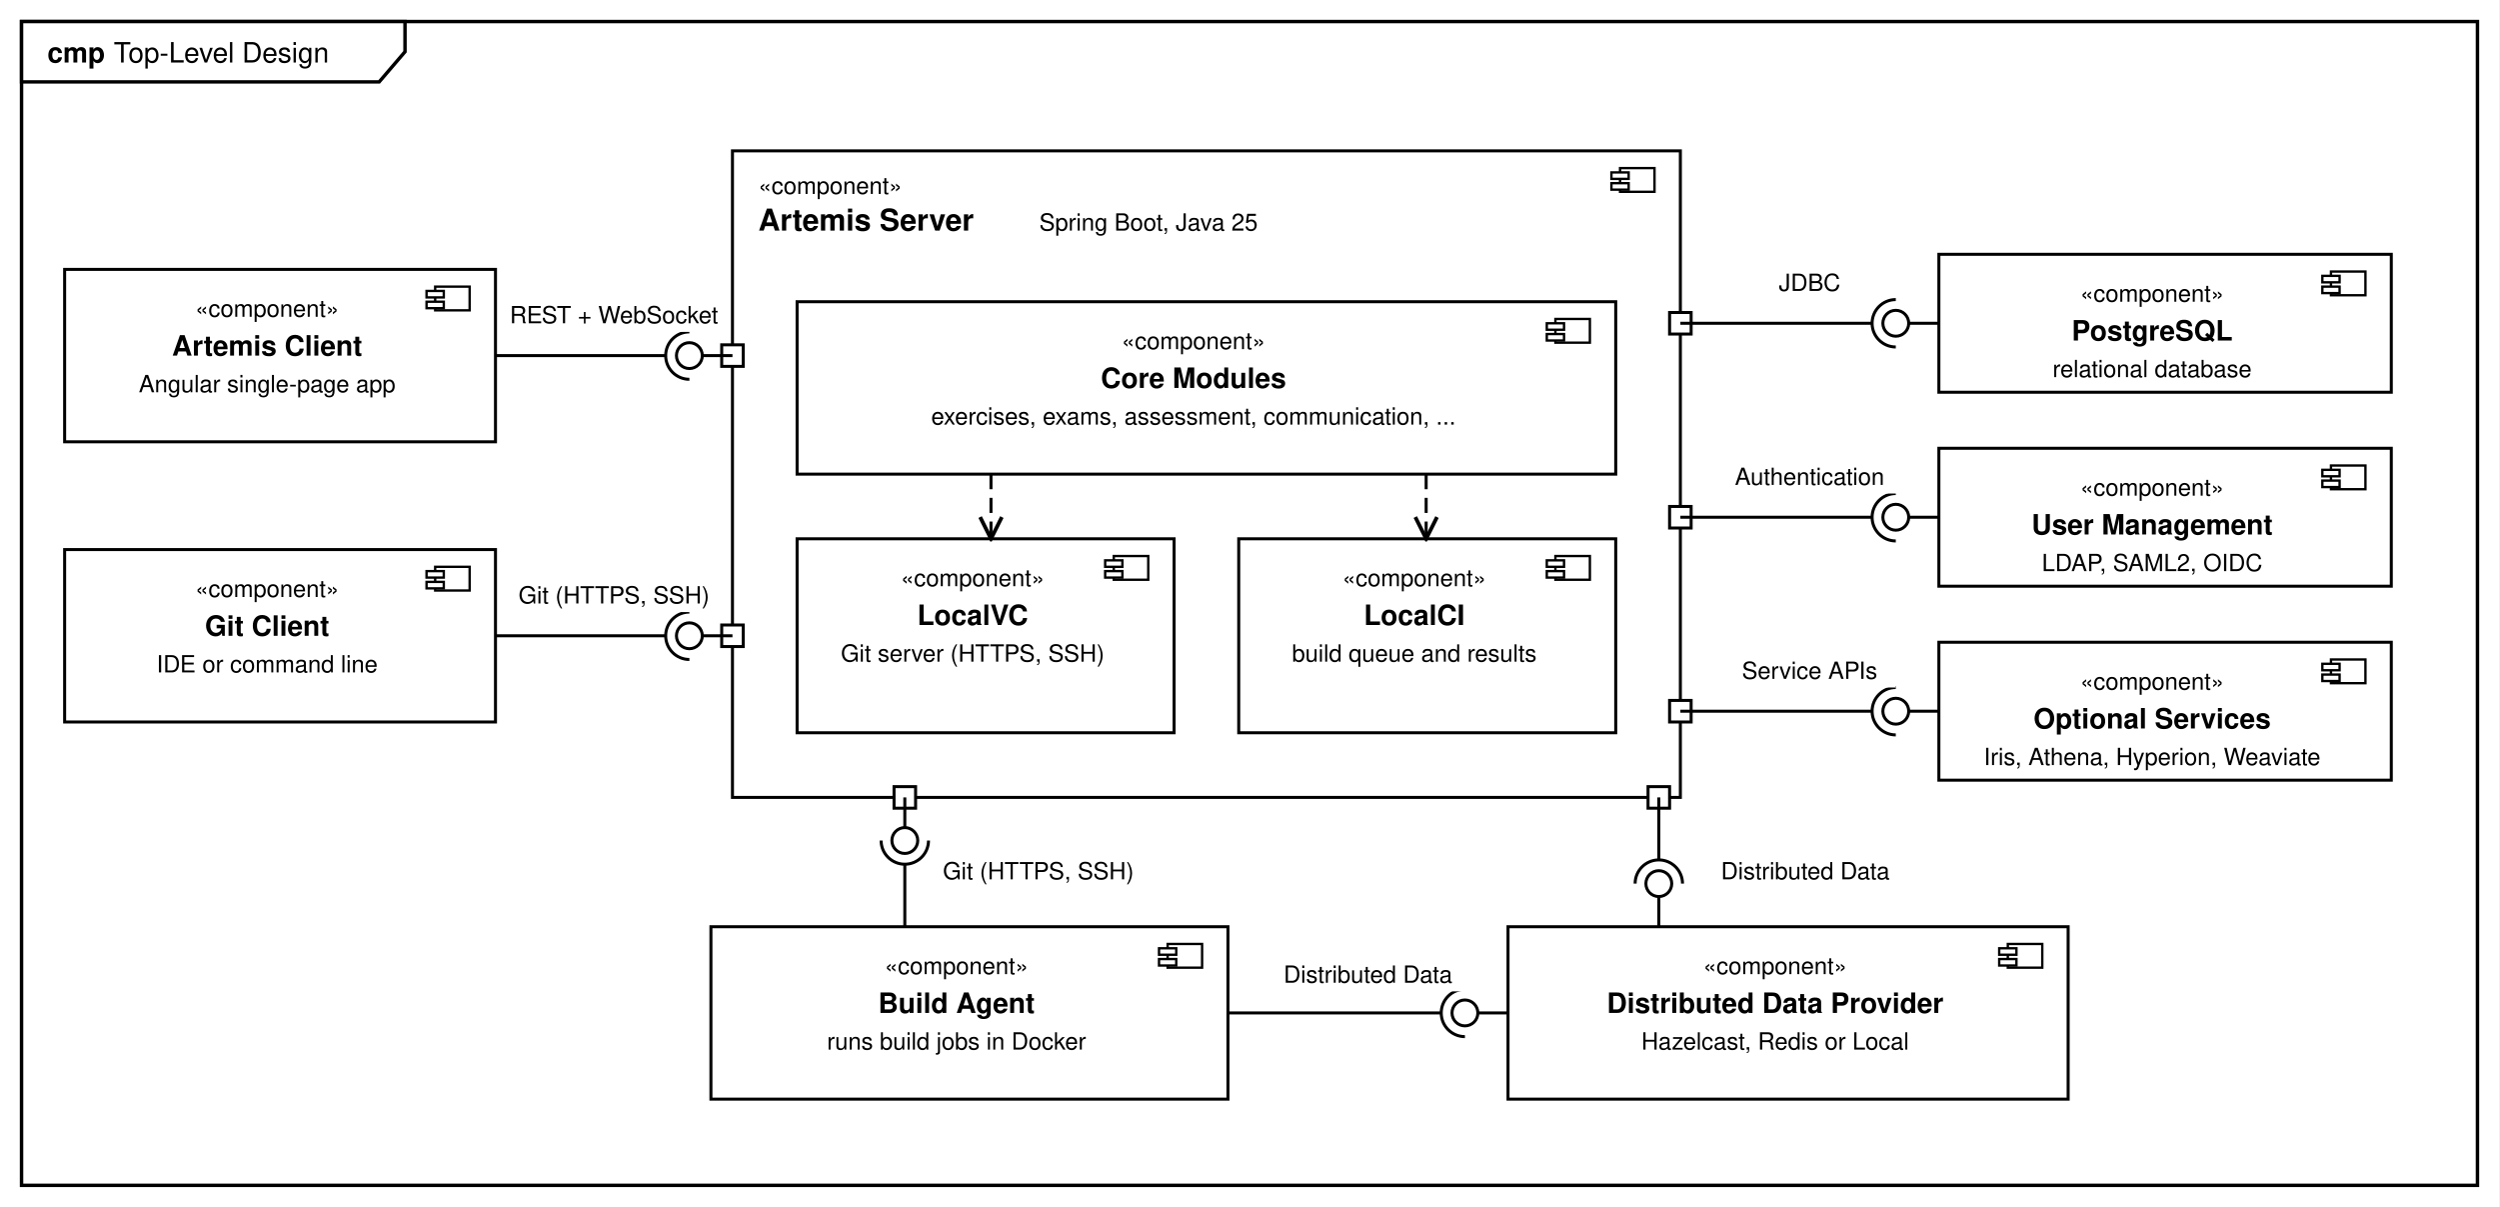
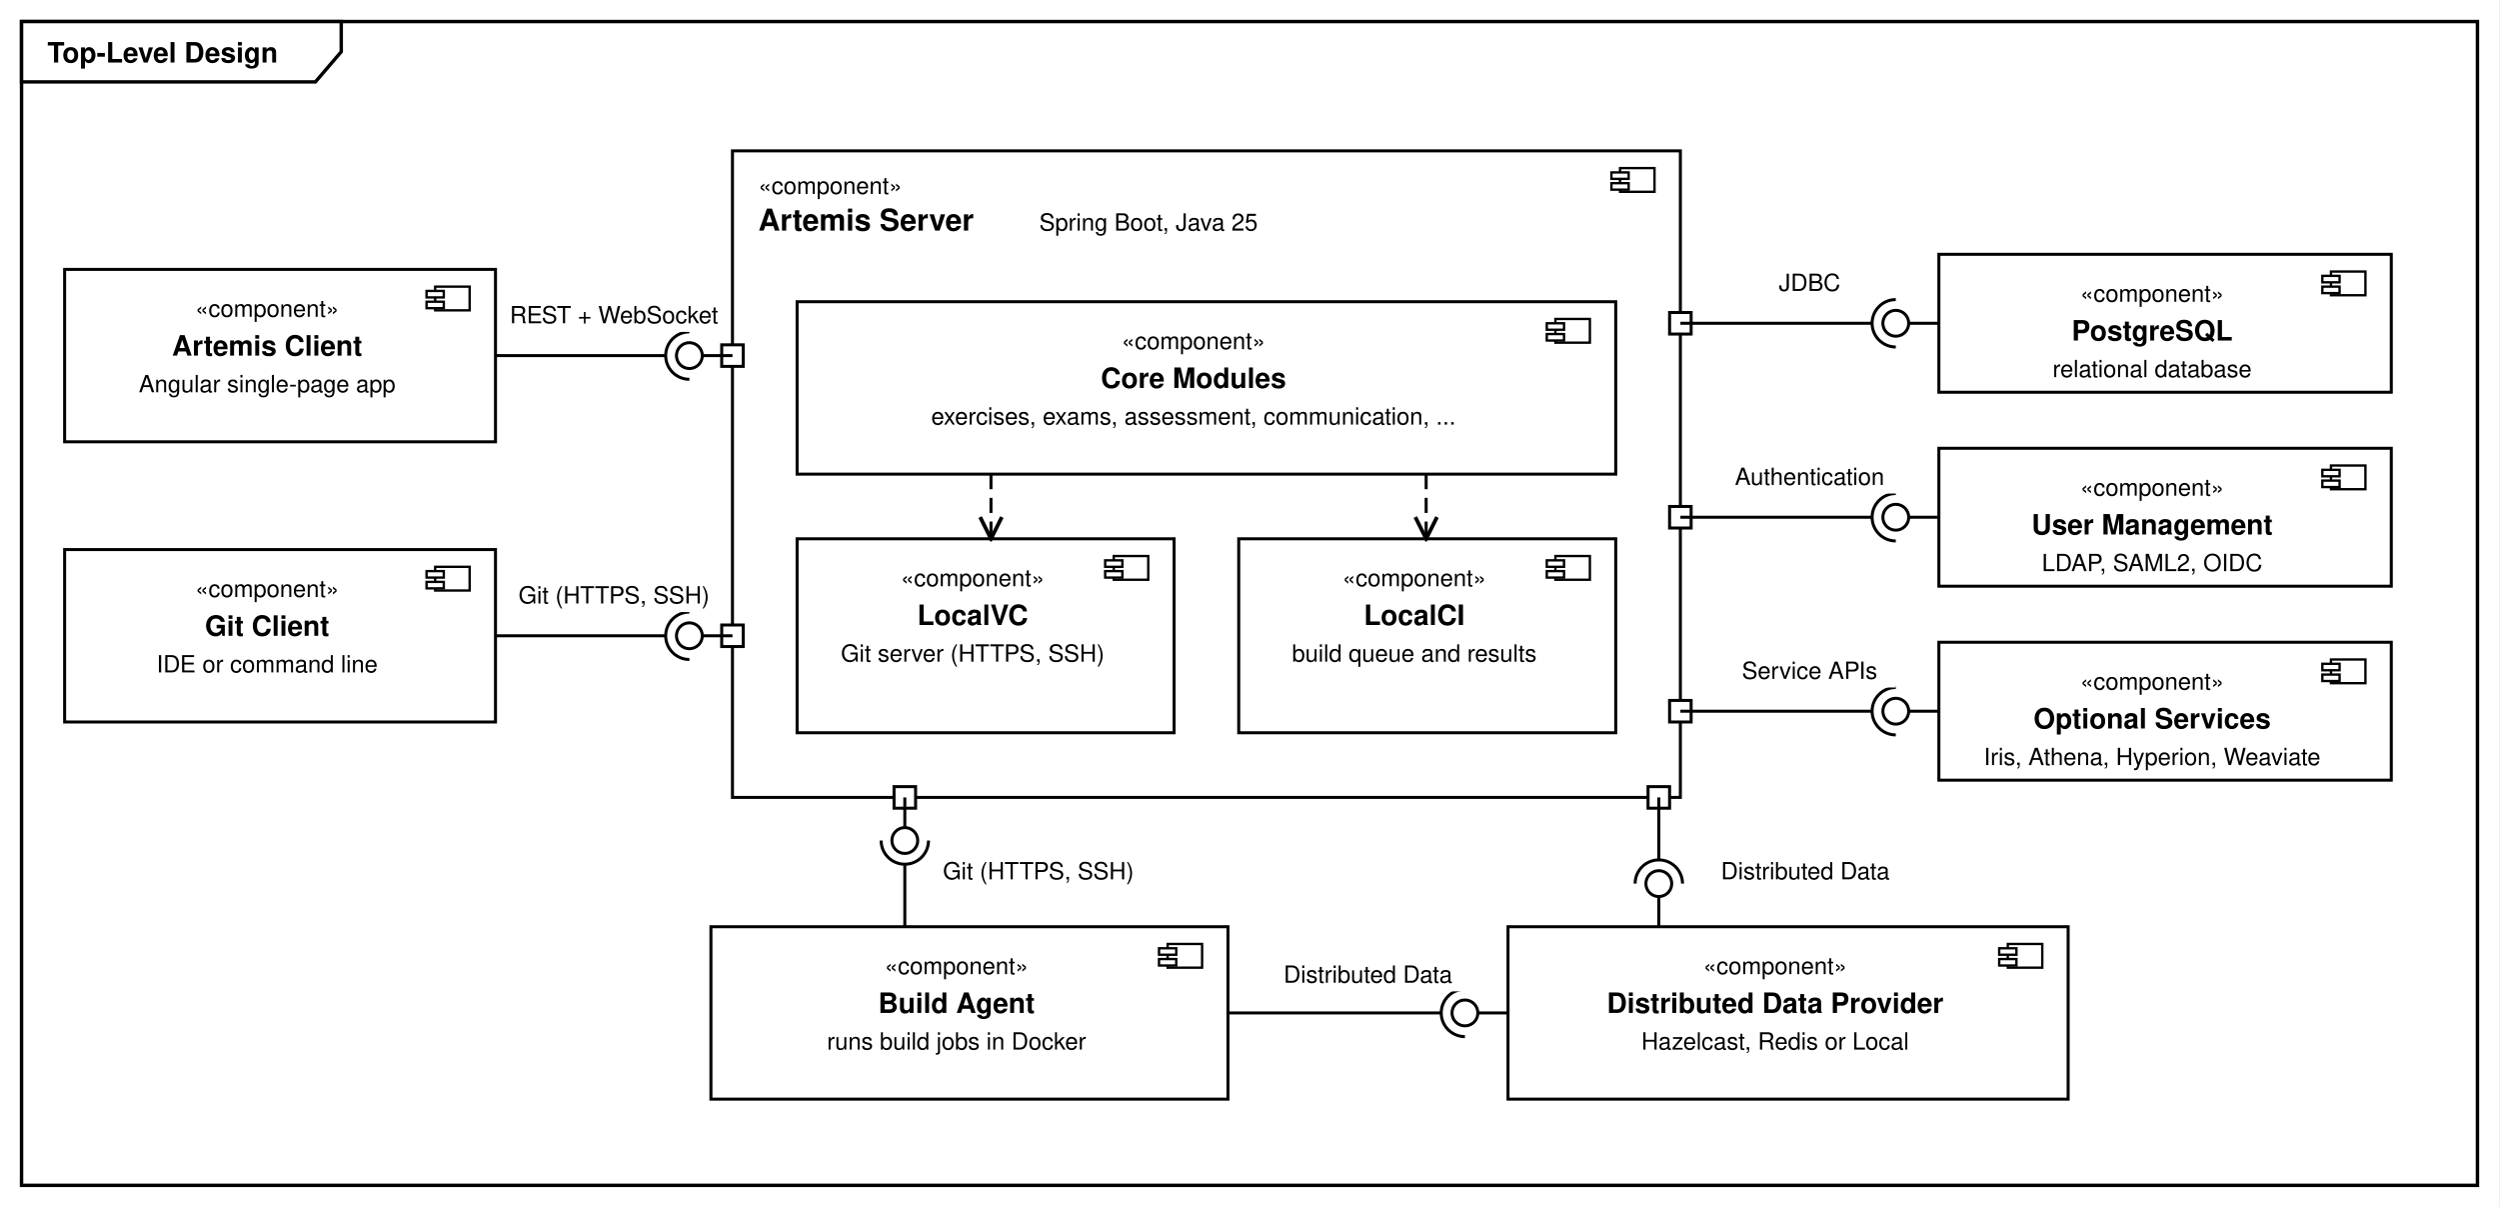
<svg xmlns="http://www.w3.org/2000/svg" viewBox="0 0 1160 560" width="1160" height="560" font-family="Helvetica, Arial, sans-serif" role="img" aria-labelledby="t d">
  <defs>
    <marker id="open" viewBox="0 0 10 10" refX="9" refY="5" markerWidth="9" markerHeight="9" orient="auto">
      <path d="M1 1 L9 5 L1 9" fill="none" stroke="#000000" stroke-width="1.4" />
    </marker>
  </defs>
  <rect width="1160" height="560" fill="#ffffff" />
  <rect x="10" y="10" width="1140" height="540" fill="#ffffff" stroke="#000000" stroke-width="1.6" />
-   <polygon points="10,10 188.0,10 188.0,24 176.0,38 10,38" fill="#ffffff" stroke="#000000" stroke-width="1.6" />
-   <text x="22" y="29" font-size="13" font-weight="700" font-style="normal" text-anchor="start" fill="#000000">cmp</text>
-   <text x="52.8" y="29" font-size="13" font-weight="400" font-style="normal" text-anchor="start" fill="#000000">Top-Level Design</text>
+   <polygon points="10,10 158.4,10 158.4,24 146.4,38 10,38" fill="#ffffff" stroke="#000000" stroke-width="1.6" />
+   <text x="22" y="29" font-size="13" font-weight="700" font-style="normal" text-anchor="start" fill="#000000">Top-Level Design</text>
  <rect x="30" y="125" width="200" height="80" fill="#ffffff" stroke="#000000" stroke-width="1.4" />
  <rect x="202" y="133" width="16" height="11" fill="#ffffff" stroke="#000000" stroke-width="1.1" />
  <rect x="198" y="135" width="8" height="3" fill="#ffffff" stroke="#000000" stroke-width="1.1" />
  <rect x="198" y="140" width="8" height="3" fill="#ffffff" stroke="#000000" stroke-width="1.1" />
  <text x="124.0" y="147" font-size="11" font-weight="400" font-style="normal" text-anchor="middle" fill="#000000">«component»</text>
  <text x="124.0" y="165" font-size="13" font-weight="700" font-style="normal" text-anchor="middle" fill="#000000">Artemis Client</text>
  <text x="124.0" y="182" font-size="11" font-weight="400" font-style="normal" text-anchor="middle" fill="#000000">Angular single-page app</text>
  <rect x="30" y="255" width="200" height="80" fill="#ffffff" stroke="#000000" stroke-width="1.4" />
  <rect x="202" y="263" width="16" height="11" fill="#ffffff" stroke="#000000" stroke-width="1.1" />
  <rect x="198" y="265" width="8" height="3" fill="#ffffff" stroke="#000000" stroke-width="1.1" />
  <rect x="198" y="270" width="8" height="3" fill="#ffffff" stroke="#000000" stroke-width="1.1" />
  <text x="124.0" y="277" font-size="11" font-weight="400" font-style="normal" text-anchor="middle" fill="#000000">«component»</text>
  <text x="124.0" y="295" font-size="13" font-weight="700" font-style="normal" text-anchor="middle" fill="#000000">Git Client</text>
  <text x="124.0" y="312" font-size="11" font-weight="400" font-style="normal" text-anchor="middle" fill="#000000">IDE or command line</text>
  <rect x="340" y="70" width="440" height="300" fill="#ffffff" stroke="#000000" stroke-width="1.4" />
  <rect x="752" y="78" width="16" height="11" fill="#ffffff" stroke="#000000" stroke-width="1.1" />
  <rect x="748" y="80" width="8" height="3" fill="#ffffff" stroke="#000000" stroke-width="1.1" />
  <rect x="748" y="85" width="8" height="3" fill="#ffffff" stroke="#000000" stroke-width="1.1" />
  <text x="352" y="90" font-size="11" font-weight="400" font-style="normal" text-anchor="start" fill="#000000">«component»</text>
  <text x="352" y="107" font-size="14" font-weight="700" font-style="normal" text-anchor="start" fill="#000000">Artemis Server</text>
  <text x="482.4" y="107" font-size="11" font-weight="400" font-style="normal" text-anchor="start" fill="#000000">Spring Boot, Java 25</text>
  <rect x="370" y="140" width="380" height="80" fill="#ffffff" stroke="#000000" stroke-width="1.4" />
  <rect x="722" y="148" width="16" height="11" fill="#ffffff" stroke="#000000" stroke-width="1.1" />
  <rect x="718" y="150" width="8" height="3" fill="#ffffff" stroke="#000000" stroke-width="1.1" />
  <rect x="718" y="155" width="8" height="3" fill="#ffffff" stroke="#000000" stroke-width="1.1" />
  <text x="554.0" y="162" font-size="11" font-weight="400" font-style="normal" text-anchor="middle" fill="#000000">«component»</text>
  <text x="554.0" y="180" font-size="13" font-weight="700" font-style="normal" text-anchor="middle" fill="#000000">Core Modules</text>
  <text x="554.0" y="197" font-size="11" font-weight="400" font-style="normal" text-anchor="middle" fill="#000000">exercises, exams, assessment, communication, ...</text>
  <rect x="370" y="250" width="175" height="90" fill="#ffffff" stroke="#000000" stroke-width="1.4" />
  <rect x="517" y="258" width="16" height="11" fill="#ffffff" stroke="#000000" stroke-width="1.1" />
  <rect x="513" y="260" width="8" height="3" fill="#ffffff" stroke="#000000" stroke-width="1.1" />
  <rect x="513" y="265" width="8" height="3" fill="#ffffff" stroke="#000000" stroke-width="1.1" />
  <text x="451.5" y="272" font-size="11" font-weight="400" font-style="normal" text-anchor="middle" fill="#000000">«component»</text>
  <text x="451.5" y="290" font-size="13" font-weight="700" font-style="normal" text-anchor="middle" fill="#000000">LocalVC</text>
  <text x="451.5" y="307" font-size="11" font-weight="400" font-style="normal" text-anchor="middle" fill="#000000">Git server (HTTPS, SSH)</text>
  <rect x="575" y="250" width="175" height="90" fill="#ffffff" stroke="#000000" stroke-width="1.4" />
  <rect x="722" y="258" width="16" height="11" fill="#ffffff" stroke="#000000" stroke-width="1.1" />
  <rect x="718" y="260" width="8" height="3" fill="#ffffff" stroke="#000000" stroke-width="1.1" />
  <rect x="718" y="265" width="8" height="3" fill="#ffffff" stroke="#000000" stroke-width="1.1" />
  <text x="656.5" y="272" font-size="11" font-weight="400" font-style="normal" text-anchor="middle" fill="#000000">«component»</text>
  <text x="656.5" y="290" font-size="13" font-weight="700" font-style="normal" text-anchor="middle" fill="#000000">LocalCI</text>
  <text x="656.5" y="307" font-size="11" font-weight="400" font-style="normal" text-anchor="middle" fill="#000000">build queue and results</text>
  <polyline points="460,220 460,250" fill="none" stroke="#000000" stroke-width="1.4" stroke-dasharray="7 4" marker-end="url(#open)" />
  <polyline points="662,220 662,250" fill="none" stroke="#000000" stroke-width="1.4" stroke-dasharray="7 4" marker-end="url(#open)" />
  <rect x="335" y="160" width="10" height="10" fill="#ffffff" stroke="#000000" stroke-width="1.4" />
  <line x1="340" y1="165" x2="326.0" y2="165.0" stroke="#000000" stroke-width="1.4" />
  <circle cx="320.0" cy="165.0" r="6" fill="#ffffff" stroke="#000000" stroke-width="1.4" />
  <path d="M 320.0 154.0 A 11 11 0 0 0 320.0 176.0" fill="none" stroke="#000000" stroke-width="1.4" />
  <polyline points="309.0,165.0 230,165" fill="none" stroke="#000000" stroke-width="1.4" />
  <rect x="232.72" y="139" width="104.56" height="15" fill="#ffffff" />
  <text x="285" y="150" font-size="11" font-weight="400" font-style="normal" text-anchor="middle" fill="#000000">REST + WebSocket</text>
  <rect x="335" y="290" width="10" height="10" fill="#ffffff" stroke="#000000" stroke-width="1.4" />
  <line x1="340" y1="295" x2="326.0" y2="295.0" stroke="#000000" stroke-width="1.4" />
  <circle cx="320.0" cy="295.0" r="6" fill="#ffffff" stroke="#000000" stroke-width="1.4" />
  <path d="M 320.0 284.0 A 11 11 0 0 0 320.0 306.0" fill="none" stroke="#000000" stroke-width="1.4" />
  <polyline points="309.0,295.0 230,295" fill="none" stroke="#000000" stroke-width="1.4" />
  <rect x="232.72" y="269" width="104.56" height="15" fill="#ffffff" />
  <text x="285" y="280" font-size="11" font-weight="400" font-style="normal" text-anchor="middle" fill="#000000">Git (HTTPS, SSH)</text>
  <rect x="900" y="118" width="210" height="64" fill="#ffffff" stroke="#000000" stroke-width="1.4" />
  <rect x="1082" y="126" width="16" height="11" fill="#ffffff" stroke="#000000" stroke-width="1.1" />
  <rect x="1078" y="128" width="8" height="3" fill="#ffffff" stroke="#000000" stroke-width="1.1" />
  <rect x="1078" y="133" width="8" height="3" fill="#ffffff" stroke="#000000" stroke-width="1.1" />
  <text x="999.0" y="140" font-size="11" font-weight="400" font-style="normal" text-anchor="middle" fill="#000000">«component»</text>
  <text x="999.0" y="158" font-size="13" font-weight="700" font-style="normal" text-anchor="middle" fill="#000000">PostgreSQL</text>
  <text x="999.0" y="175" font-size="11" font-weight="400" font-style="normal" text-anchor="middle" fill="#000000">relational database</text>
  <rect x="775" y="145" width="10" height="10" fill="#ffffff" stroke="#000000" stroke-width="1.4" />
  <line x1="900" y1="150" x2="886.0" y2="150.0" stroke="#000000" stroke-width="1.4" />
  <circle cx="880.0" cy="150.0" r="6" fill="#ffffff" stroke="#000000" stroke-width="1.4" />
  <path d="M 880.0 139.0 A 11 11 0 0 0 880.0 161.0" fill="none" stroke="#000000" stroke-width="1.4" />
  <polyline points="869.0,150.0 780,150" fill="none" stroke="#000000" stroke-width="1.4" />
  <rect x="824.68" y="124" width="30.64" height="15" fill="#ffffff" />
  <text x="840" y="135" font-size="11" font-weight="400" font-style="normal" text-anchor="middle" fill="#000000">JDBC</text>
  <rect x="900" y="208" width="210" height="64" fill="#ffffff" stroke="#000000" stroke-width="1.4" />
  <rect x="1082" y="216" width="16" height="11" fill="#ffffff" stroke="#000000" stroke-width="1.1" />
  <rect x="1078" y="218" width="8" height="3" fill="#ffffff" stroke="#000000" stroke-width="1.1" />
  <rect x="1078" y="223" width="8" height="3" fill="#ffffff" stroke="#000000" stroke-width="1.1" />
  <text x="999.0" y="230" font-size="11" font-weight="400" font-style="normal" text-anchor="middle" fill="#000000">«component»</text>
  <text x="999.0" y="248" font-size="13" font-weight="700" font-style="normal" text-anchor="middle" fill="#000000">User Management</text>
  <text x="999.0" y="265" font-size="11" font-weight="400" font-style="normal" text-anchor="middle" fill="#000000">LDAP, SAML2, OIDC</text>
  <rect x="775" y="235" width="10" height="10" fill="#ffffff" stroke="#000000" stroke-width="1.4" />
  <line x1="900" y1="240" x2="886.0" y2="240.0" stroke="#000000" stroke-width="1.4" />
  <circle cx="880.0" cy="240.0" r="6" fill="#ffffff" stroke="#000000" stroke-width="1.4" />
  <path d="M 880.0 229.0 A 11 11 0 0 0 880.0 251.0" fill="none" stroke="#000000" stroke-width="1.4" />
  <polyline points="869.0,240.0 780,240" fill="none" stroke="#000000" stroke-width="1.4" />
  <rect x="793.88" y="214" width="92.24" height="15" fill="#ffffff" />
  <text x="840" y="225" font-size="11" font-weight="400" font-style="normal" text-anchor="middle" fill="#000000">Authentication</text>
  <rect x="900" y="298" width="210" height="64" fill="#ffffff" stroke="#000000" stroke-width="1.4" />
  <rect x="1082" y="306" width="16" height="11" fill="#ffffff" stroke="#000000" stroke-width="1.1" />
  <rect x="1078" y="308" width="8" height="3" fill="#ffffff" stroke="#000000" stroke-width="1.1" />
  <rect x="1078" y="313" width="8" height="3" fill="#ffffff" stroke="#000000" stroke-width="1.1" />
  <text x="999.0" y="320" font-size="11" font-weight="400" font-style="normal" text-anchor="middle" fill="#000000">«component»</text>
  <text x="999.0" y="338" font-size="13" font-weight="700" font-style="normal" text-anchor="middle" fill="#000000">Optional Services</text>
  <text x="999.0" y="355" font-size="11" font-weight="400" font-style="normal" text-anchor="middle" fill="#000000">Iris, Athena, Hyperion, Weaviate</text>
  <rect x="775" y="325" width="10" height="10" fill="#ffffff" stroke="#000000" stroke-width="1.4" />
  <line x1="900" y1="330" x2="886.0" y2="330.0" stroke="#000000" stroke-width="1.4" />
  <circle cx="880.0" cy="330.0" r="6" fill="#ffffff" stroke="#000000" stroke-width="1.4" />
  <path d="M 880.0 319.0 A 11 11 0 0 0 880.0 341.0" fill="none" stroke="#000000" stroke-width="1.4" />
  <polyline points="869.0,330.0 780,330" fill="none" stroke="#000000" stroke-width="1.4" />
  <rect x="800.04" y="304" width="79.92" height="15" fill="#ffffff" />
  <text x="840" y="315" font-size="11" font-weight="400" font-style="normal" text-anchor="middle" fill="#000000">Service APIs</text>
  <rect x="330" y="430" width="240" height="80" fill="#ffffff" stroke="#000000" stroke-width="1.4" />
  <rect x="542" y="438" width="16" height="11" fill="#ffffff" stroke="#000000" stroke-width="1.1" />
  <rect x="538" y="440" width="8" height="3" fill="#ffffff" stroke="#000000" stroke-width="1.1" />
  <rect x="538" y="445" width="8" height="3" fill="#ffffff" stroke="#000000" stroke-width="1.1" />
  <text x="444.0" y="452" font-size="11" font-weight="400" font-style="normal" text-anchor="middle" fill="#000000">«component»</text>
  <text x="444.0" y="470" font-size="13" font-weight="700" font-style="normal" text-anchor="middle" fill="#000000">Build Agent</text>
  <text x="444.0" y="487" font-size="11" font-weight="400" font-style="normal" text-anchor="middle" fill="#000000">runs build jobs in Docker</text>
  <rect x="415" y="365" width="10" height="10" fill="#ffffff" stroke="#000000" stroke-width="1.4" />
  <line x1="420" y1="370" x2="420.0" y2="384.0" stroke="#000000" stroke-width="1.4" />
  <circle cx="420.0" cy="390.0" r="6" fill="#ffffff" stroke="#000000" stroke-width="1.4" />
  <path d="M 409.0 390.0 A 11 11 0 0 0 431.0 390.0" fill="none" stroke="#000000" stroke-width="1.4" />
  <polyline points="420.0,401.0 420,430" fill="none" stroke="#000000" stroke-width="1.4" />
  <rect x="429.72" y="397" width="104.56" height="15" fill="#ffffff" />
  <text x="482" y="408" font-size="11" font-weight="400" font-style="normal" text-anchor="middle" fill="#000000">Git (HTTPS, SSH)</text>
  <rect x="700" y="430" width="260" height="80" fill="#ffffff" stroke="#000000" stroke-width="1.4" />
  <rect x="932" y="438" width="16" height="11" fill="#ffffff" stroke="#000000" stroke-width="1.1" />
  <rect x="928" y="440" width="8" height="3" fill="#ffffff" stroke="#000000" stroke-width="1.1" />
  <rect x="928" y="445" width="8" height="3" fill="#ffffff" stroke="#000000" stroke-width="1.1" />
  <text x="824.0" y="452" font-size="11" font-weight="400" font-style="normal" text-anchor="middle" fill="#000000">«component»</text>
  <text x="824.0" y="470" font-size="13" font-weight="700" font-style="normal" text-anchor="middle" fill="#000000">Distributed Data Provider</text>
  <text x="824.0" y="487" font-size="11" font-weight="400" font-style="normal" text-anchor="middle" fill="#000000">Hazelcast, Redis or Local</text>
  <rect x="765" y="365" width="10" height="10" fill="#ffffff" stroke="#000000" stroke-width="1.4" />
  <line x1="770" y1="430" x2="770.0" y2="416.0" stroke="#000000" stroke-width="1.4" />
  <circle cx="770.0" cy="410.0" r="6" fill="#ffffff" stroke="#000000" stroke-width="1.4" />
  <path d="M 781.0 410.0 A 11 11 0 0 0 759.0 410.0" fill="none" stroke="#000000" stroke-width="1.4" />
  <polyline points="770.0,399.0 770,370" fill="none" stroke="#000000" stroke-width="1.4" />
  <rect x="785.72" y="397" width="104.56" height="15" fill="#ffffff" />
  <text x="838" y="408" font-size="11" font-weight="400" font-style="normal" text-anchor="middle" fill="#000000">Distributed Data</text>
  <line x1="700" y1="470" x2="686.0" y2="470.0" stroke="#000000" stroke-width="1.4" />
  <circle cx="680.0" cy="470.0" r="6" fill="#ffffff" stroke="#000000" stroke-width="1.4" />
  <path d="M 680.0 459.0 A 11 11 0 0 0 680.0 481.0" fill="none" stroke="#000000" stroke-width="1.4" />
  <polyline points="669.0,470.0 570,470" fill="none" stroke="#000000" stroke-width="1.4" />
  <rect x="582.72" y="445" width="104.56" height="15" fill="#ffffff" />
  <text x="635" y="456" font-size="11" font-weight="400" font-style="normal" text-anchor="middle" fill="#000000">Distributed Data</text>
</svg>
